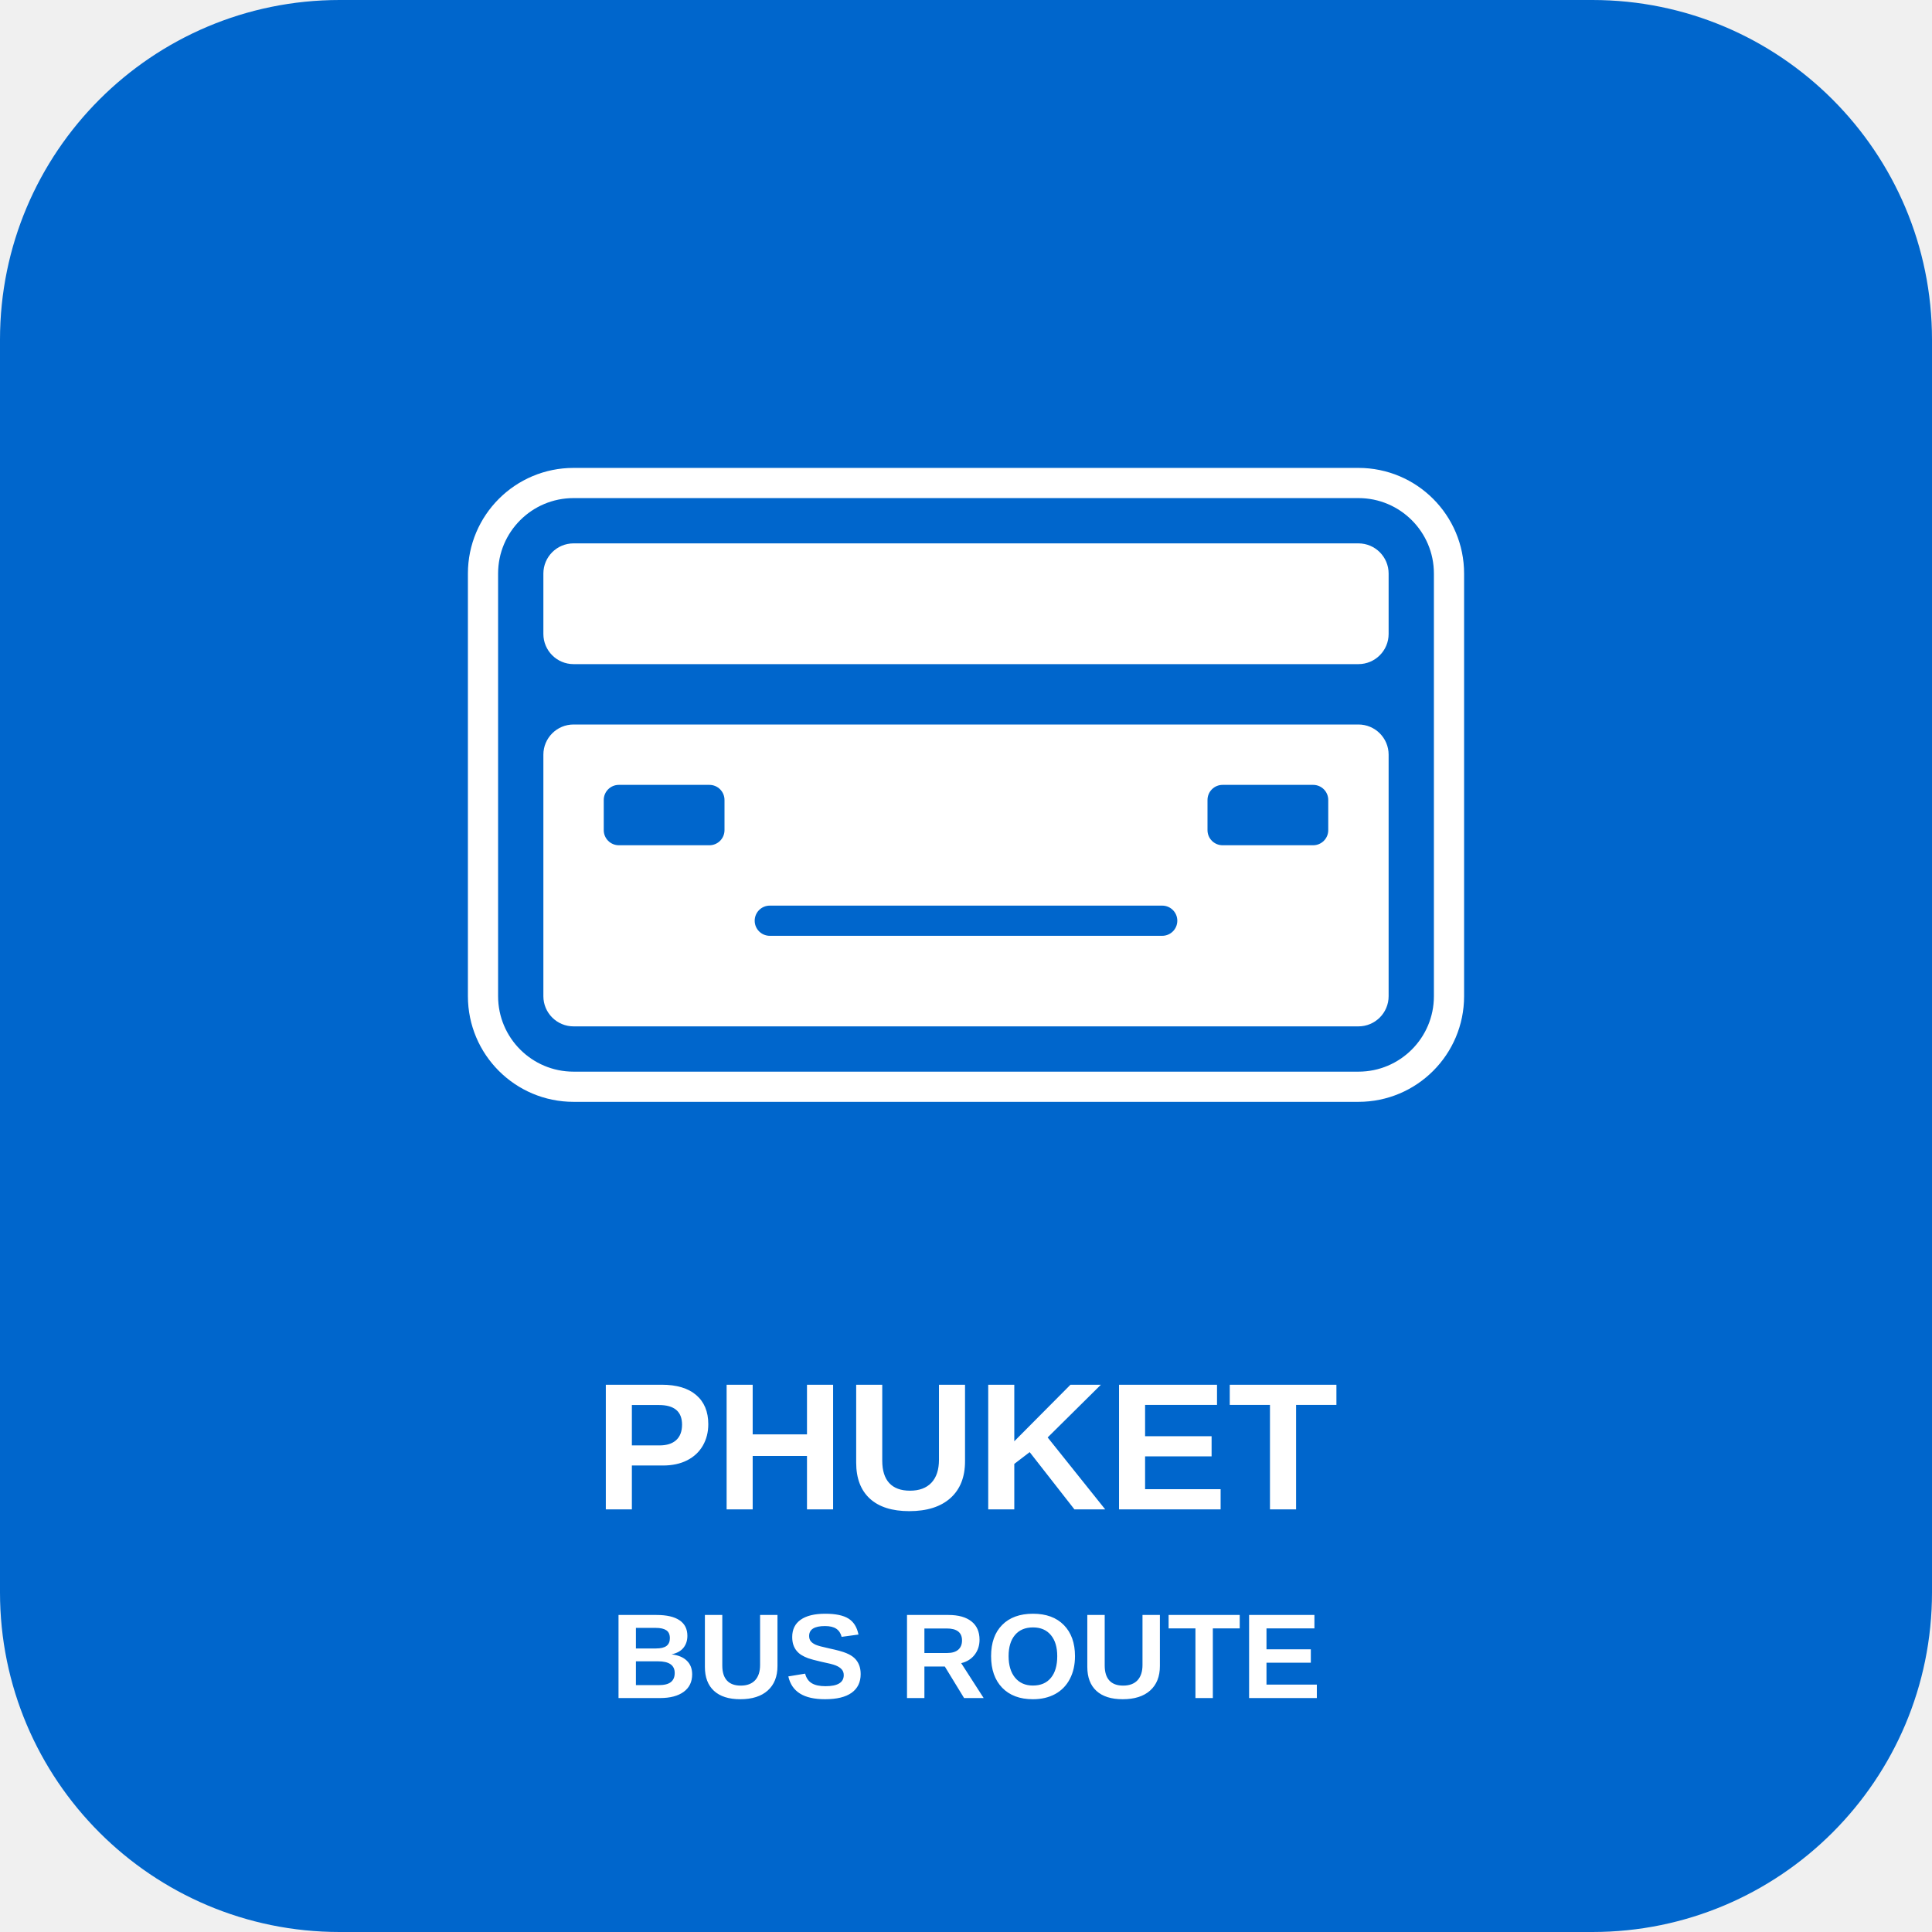
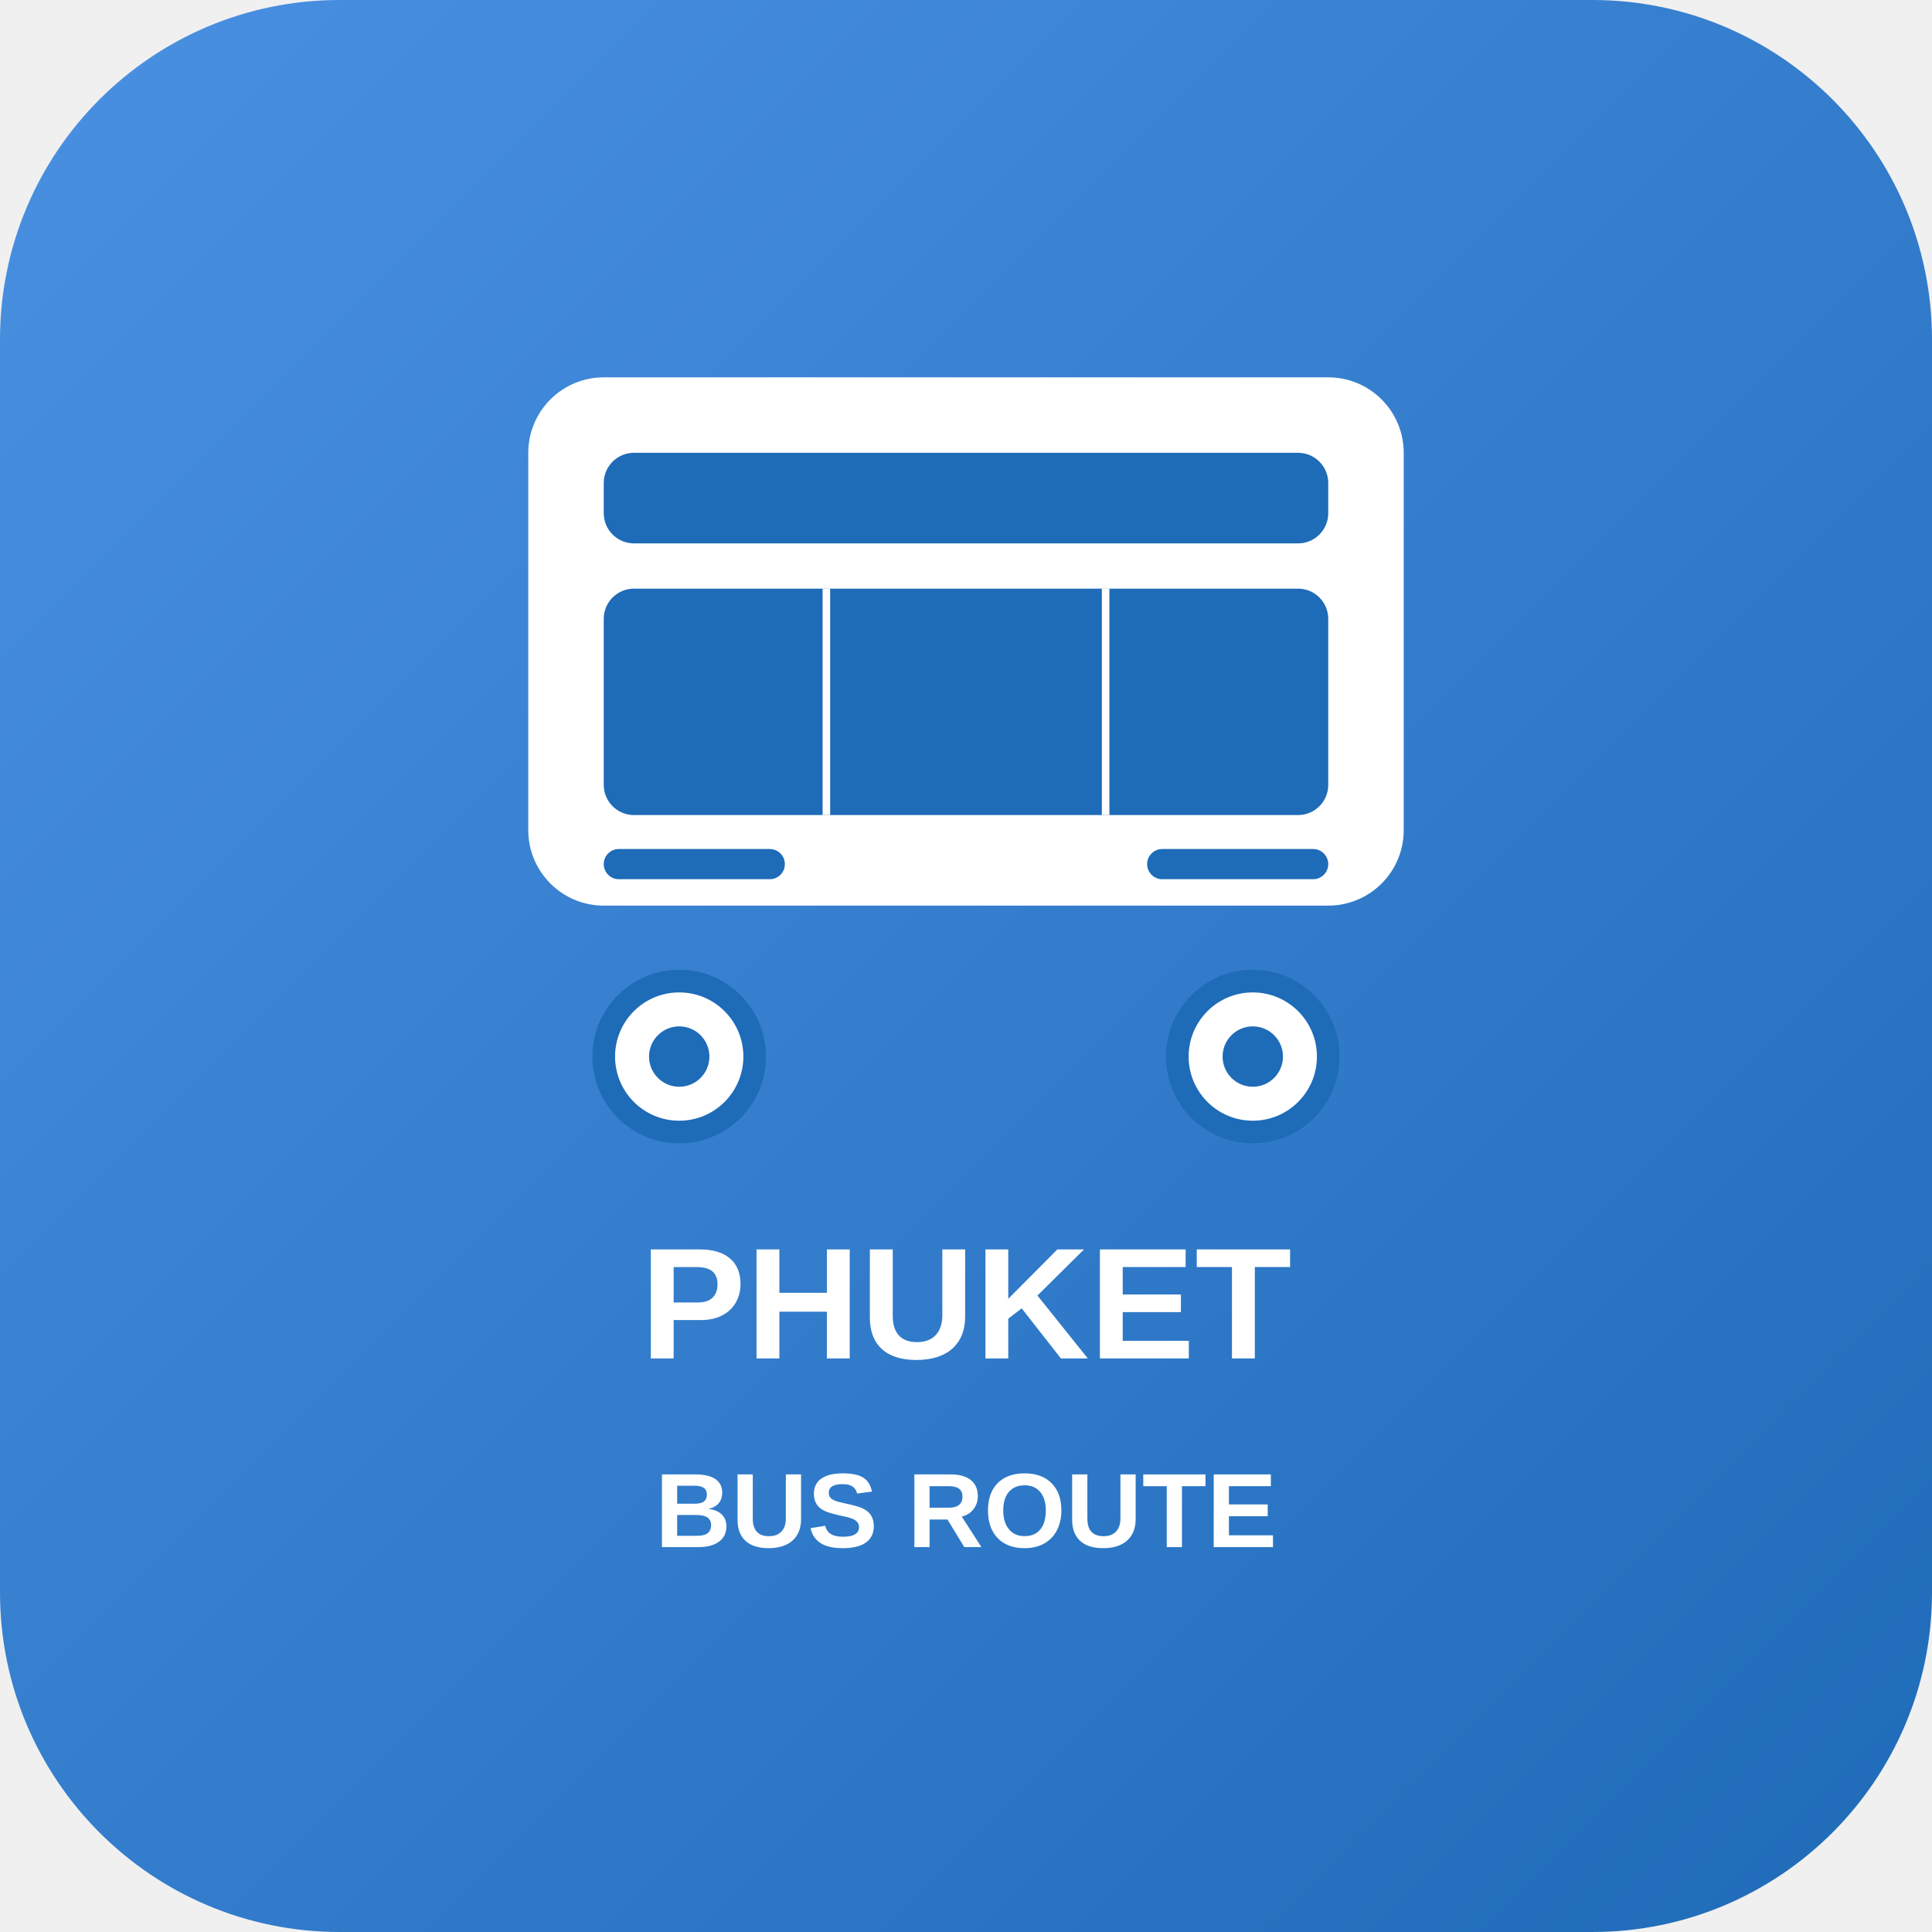
<svg xmlns="http://www.w3.org/2000/svg" viewBox="0 0 512 512">
-   <rect width="512" height="512" rx="90" fill="#0066CC" />
+   <defs>
+     <linearGradient id="blueGradient" x1="0%" y1="0%" x2="100%" y2="100%">
+       <stop offset="0%" style="stop-color:#4A90E2;stop-opacity:1" />
+       <stop offset="100%" style="stop-color:#1E6BB8;stop-opacity:1" />
+     </linearGradient>
+   </defs>
+   <rect width="512" height="512" rx="90" fill="url(#blueGradient)" />
  <g fill="white">
-     <rect x="128" y="128" width="256" height="160" rx="24" stroke="white" stroke-width="8" fill="none" />
-     <rect x="144" y="144" width="224" height="32" rx="8" fill="white" />
-     <rect x="144" y="192" width="224" height="80" rx="8" fill="white" />
-     <circle cx="176" cy="320" r="24" fill="#0066CC" />
-     <circle cx="336" cy="320" r="24" fill="#0066CC" />
-     <rect x="160" y="208" width="32" height="16" rx="4" fill="#0066CC" />
-     <rect x="320" y="208" width="32" height="16" rx="4" fill="#0066CC" />
-     <rect x="200" y="240" width="112" height="8" rx="4" fill="#0066CC" />
-     <text x="256" y="400" text-anchor="middle" font-family="Arial, sans-serif" font-size="48" font-weight="bold" fill="white">PHUKET</text>
-     <text x="256" y="450" text-anchor="middle" font-family="Arial, sans-serif" font-size="32" font-weight="bold" fill="white">BUS ROUTE</text>
+     <rect x="140" y="100" width="232" height="140" rx="20" fill="white" />
+     <rect x="160" y="120" width="192" height="24" rx="8" fill="#1E6BB8" />
+     <rect x="160" y="156" width="192" height="60" rx="8" fill="#1E6BB8" />
+     <rect x="160" y="225" width="48" height="8" rx="4" fill="#1E6BB8" />
+     <rect x="304" y="225" width="48" height="8" rx="4" fill="#1E6BB8" />
+     <circle cx="180" cy="280" r="20" fill="white" stroke="#1E6BB8" stroke-width="6" />
+     <circle cx="332" cy="280" r="20" fill="white" stroke="#1E6BB8" stroke-width="6" />
+     <circle cx="180" cy="280" r="8" fill="#1E6BB8" />
+     <circle cx="332" cy="280" r="8" fill="#1E6BB8" />
+     <rect x="218" y="156" width="2" height="60" fill="white" />
+     <rect x="292" y="156" width="2" height="60" fill="white" />
+     <text x="256" y="360" text-anchor="middle" font-family="Arial, sans-serif" font-size="42" font-weight="bold" fill="white">PHUKET</text>
+     <text x="256" y="410" text-anchor="middle" font-family="Arial, sans-serif" font-size="28" font-weight="600" fill="white">BUS ROUTE</text>
  </g>
</svg>
